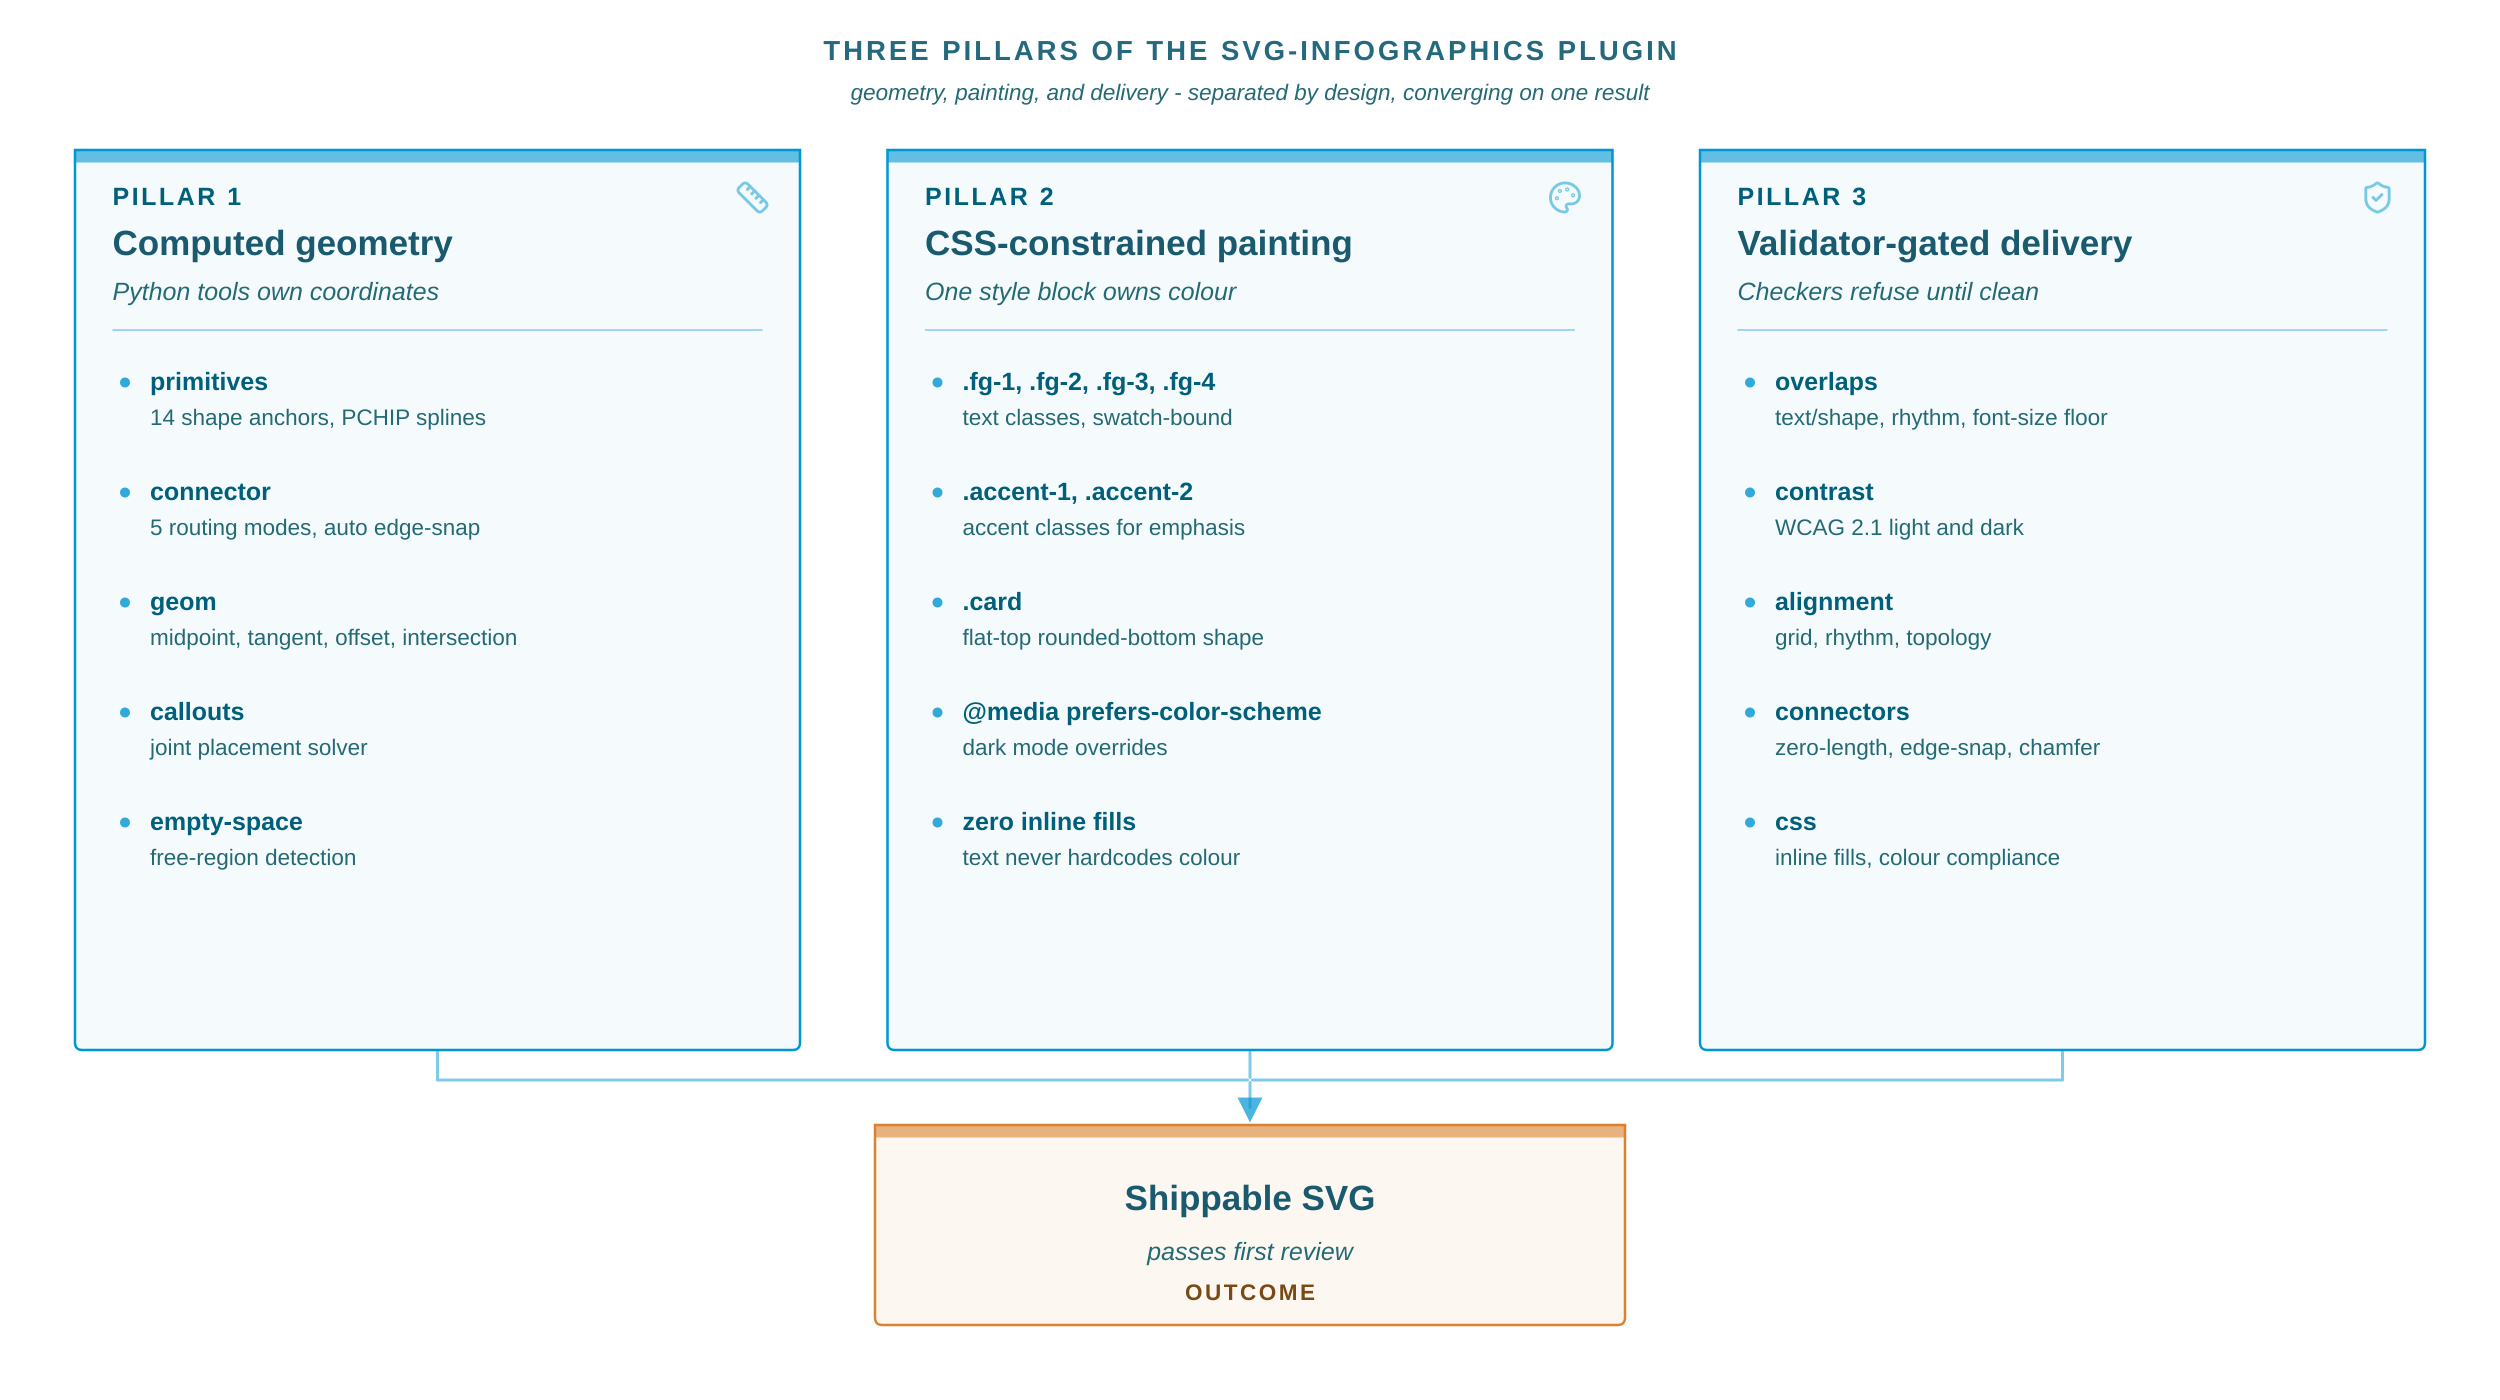
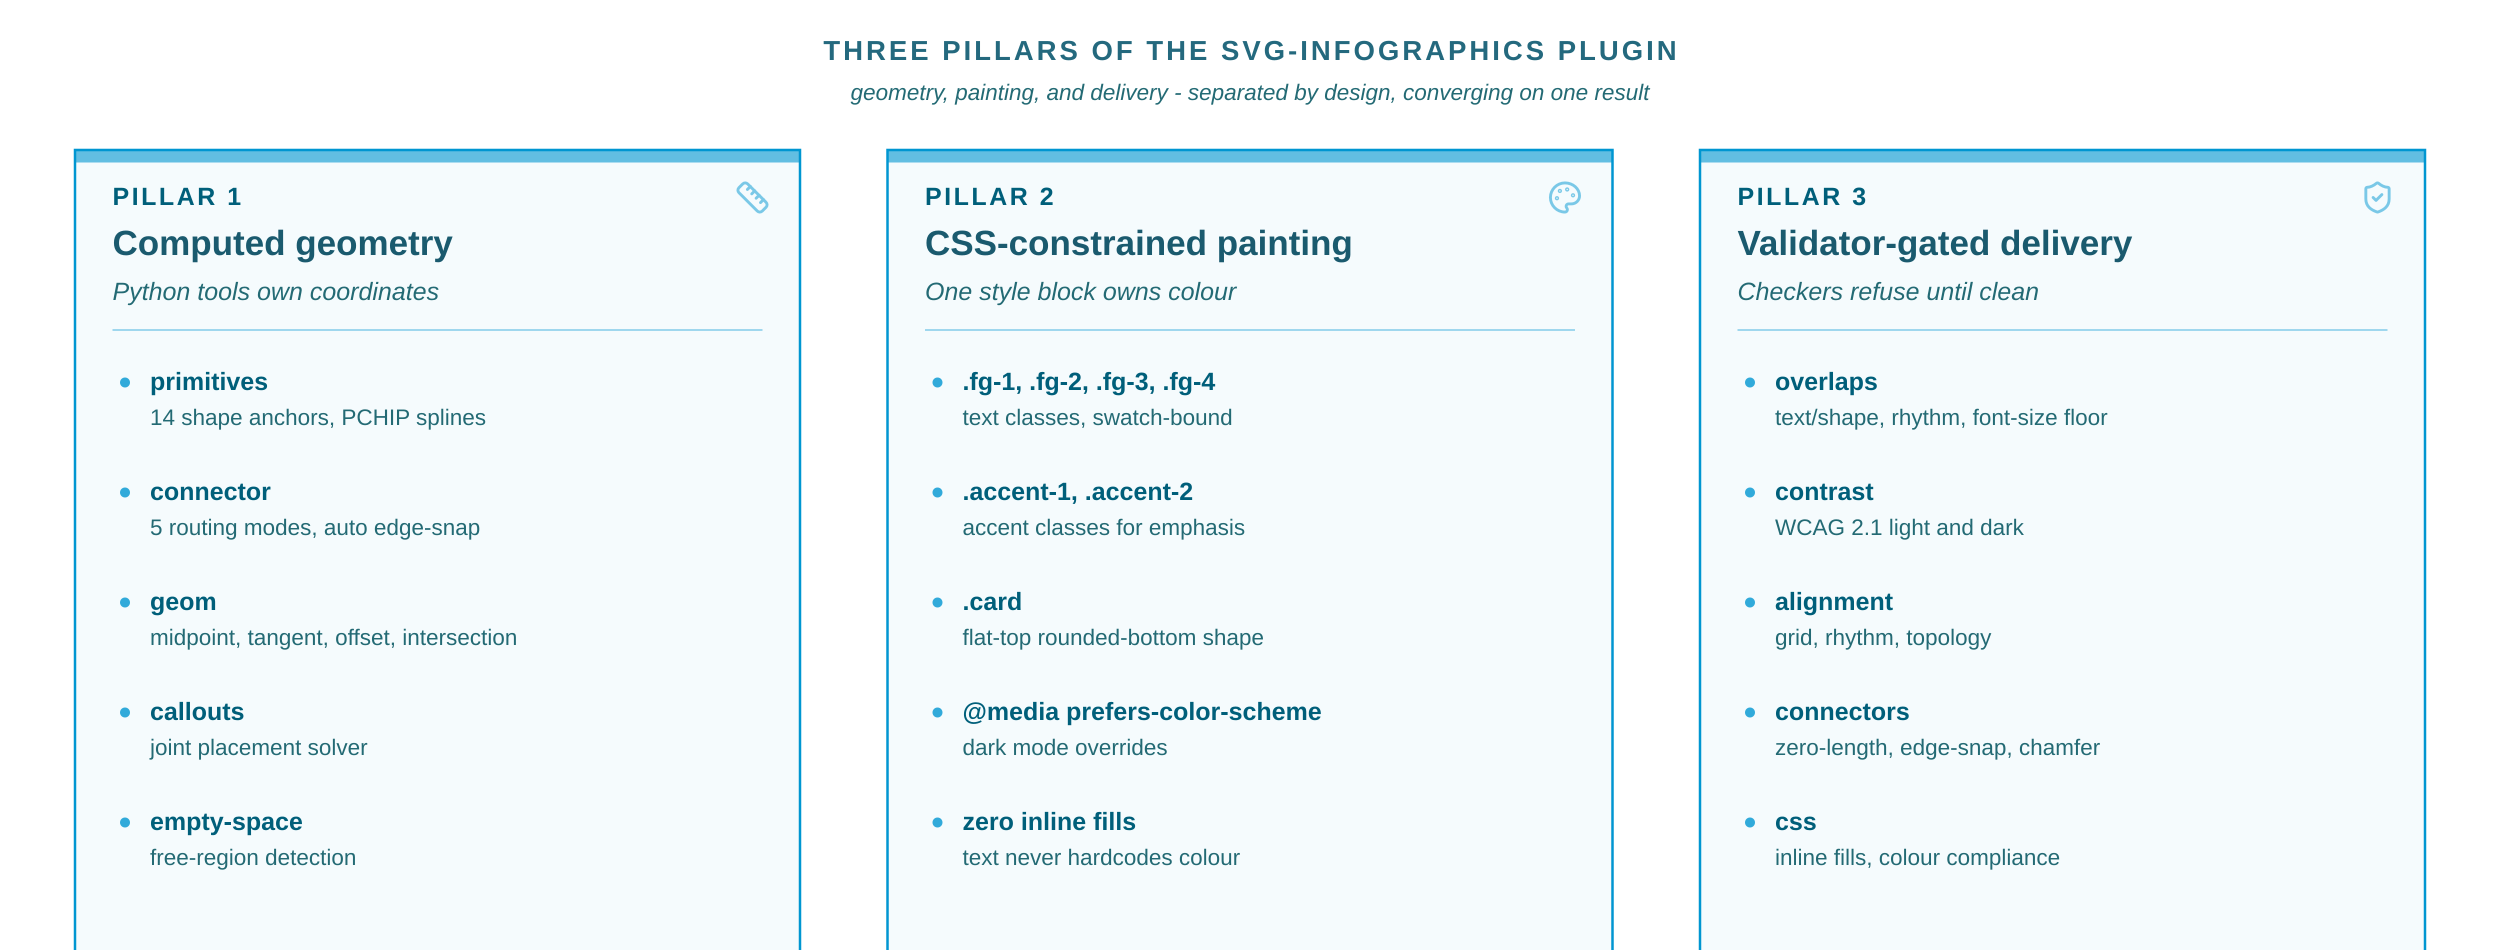
- <svg xmlns="http://www.w3.org/2000/svg" viewBox="0 0 1000 560">
+ <svg xmlns="http://www.w3.org/2000/svg" viewBox="0 0 1000 380">
  <style>
    .fg-1 { fill: #1a5a6e; }
    .fg-2 { fill: #24697e; }
    .fg-3 { fill: #236a74; }
    .fg-4 { fill: #2b7680; }
    .accent-1 { fill: #005f7a; }
    .accent-2 { fill: #7a4a15; }
    .on-fill { fill: #e0f2f7; }
    @media (prefers-color-scheme: dark) {
      .fg-1 { fill: #b8e4f0; }
      .fg-2 { fill: #8fd4e6; }
      .fg-3 { fill: #5aafc5; }
      .fg-4 { fill: #4099b3; }
      .accent-1 { fill: #5cc8e0; }
      .accent-2 { fill: #d4a04a; }
      .on-fill { fill: #e0f2f7; }
    }
  </style>
  <g id="background">
    <g id="guide-grid" display="none">
      <line x1="0" y1="0" x2="1000" y2="0" stroke="#da8230" stroke-width="0.5" />
      <line x1="500" y1="0" x2="500" y2="560" stroke="#da8230" stroke-width="0.5" />
      <line x1="0" y1="560" x2="1000" y2="560" stroke="#da8230" stroke-width="0.5" />
    </g>
  </g>
  <g id="nodes">
    <g id="pillar-1-card">
      <path d="M30,60 H320 V417 Q320,420 317,420 H33 Q30,420 30,417 Z" fill="#0096d1" fill-opacity="0.04" />
      <path d="M30,60 H320 V417 Q320,420 317,420 H33 Q30,420 30,417 Z" fill="none" stroke="#0096d1" stroke-width="1" />
      <rect x="30" y="60" width="290" height="5" fill="#0096d1" opacity="0.6" />
    </g>
    <g id="pillar-2-card">
      <path d="M355,60 H645 V417 Q645,420 642,420 H358 Q355,420 355,417 Z" fill="#0096d1" fill-opacity="0.04" />
      <path d="M355,60 H645 V417 Q645,420 642,420 H358 Q355,420 355,417 Z" fill="none" stroke="#0096d1" stroke-width="1" />
      <rect x="355" y="60" width="290" height="5" fill="#0096d1" opacity="0.6" />
    </g>
    <g id="pillar-3-card">
      <path d="M680,60 H970 V417 Q970,420 967,420 H683 Q680,420 680,417 Z" fill="#0096d1" fill-opacity="0.04" />
      <path d="M680,60 H970 V417 Q970,420 967,420 H683 Q680,420 680,417 Z" fill="none" stroke="#0096d1" stroke-width="1" />
      <rect x="680" y="60" width="290" height="5" fill="#0096d1" opacity="0.6" />
    </g>
    <g id="outcome-card">
      <path d="M350,450 H650 V527 Q650,530 647,530 H353 Q350,530 350,527 Z" fill="#da8230" fill-opacity="0.06" />
      <path d="M350,450 H650 V527 Q650,530 647,530 H353 Q350,530 350,527 Z" fill="none" stroke="#da8230" stroke-width="1" />
      <rect x="350" y="450" width="300" height="5" fill="#da8230" opacity="0.6" />
    </g>
  </g>
  <g id="connectors">
    <g class="manifold-connector" fill="none" stroke="#0096d1" stroke-width="1.2" opacity="0.5" stroke-linejoin="round" stroke-linecap="round">
      <path d="M175.00,421.00 L175.00,432.00 L499.00,432.00" />
      <path d="M500.00,421.00 L500.00,431.00" />
      <path d="M825.00,421.00 L825.00,432.00 L501.00,432.00" />
      <path d="M500.00,433.00 L500.00,443.00" />
    </g>
    <polygon points="500.00,449.00 505.00,439.00 495.00,439.00" fill="#0096d1" opacity="0.7" />
  </g>
  <g id="content">
    <text x="500" y="24" font-family="Segoe UI, Arial, sans-serif" font-size="11" font-weight="600" class="fg-2" text-anchor="middle" letter-spacing="1.2">THREE PILLARS OF THE SVG-INFOGRAPHICS PLUGIN</text>
    <text x="500" y="40" font-family="Segoe UI, Arial, sans-serif" font-size="9" font-style="italic" class="fg-3" text-anchor="middle">geometry, painting, and delivery - separated by design, converging on one result</text>
    <g id="pillar-1-content">
      <text x="45" y="82" font-family="Segoe UI, Arial, sans-serif" font-size="10" font-weight="700" class="accent-1" letter-spacing="1">PILLAR 1</text>
      <text x="45" y="102" font-family="Segoe UI, Arial, sans-serif" font-size="14" font-weight="700" class="fg-1">Computed geometry</text>
      <text x="45" y="120" font-family="Segoe UI, Arial, sans-serif" font-size="10" font-style="italic" class="fg-3">Python tools own coordinates</text>
      <line x1="45" y1="132" x2="305" y2="132" stroke="#0096d1" stroke-width="0.8" opacity="0.35" />
      <circle cx="50" cy="153" r="2" fill="#0096d1" opacity="0.8" />
      <text x="60" y="156" font-family="Segoe UI, Arial, sans-serif" font-size="10" font-weight="600" class="accent-1">primitives</text>
      <text x="60" y="170" font-family="Segoe UI, Arial, sans-serif" font-size="9" class="fg-3">14 shape anchors, PCHIP splines</text>
      <circle cx="50" cy="197" r="2" fill="#0096d1" opacity="0.8" />
      <text x="60" y="200" font-family="Segoe UI, Arial, sans-serif" font-size="10" font-weight="600" class="accent-1">connector</text>
      <text x="60" y="214" font-family="Segoe UI, Arial, sans-serif" font-size="9" class="fg-3">5 routing modes, auto edge-snap</text>
      <circle cx="50" cy="241" r="2" fill="#0096d1" opacity="0.8" />
      <text x="60" y="244" font-family="Segoe UI, Arial, sans-serif" font-size="10" font-weight="600" class="accent-1">geom</text>
      <text x="60" y="258" font-family="Segoe UI, Arial, sans-serif" font-size="9" class="fg-3">midpoint, tangent, offset, intersection</text>
      <circle cx="50" cy="285" r="2" fill="#0096d1" opacity="0.8" />
      <text x="60" y="288" font-family="Segoe UI, Arial, sans-serif" font-size="10" font-weight="600" class="accent-1">callouts</text>
      <text x="60" y="302" font-family="Segoe UI, Arial, sans-serif" font-size="9" class="fg-3">joint placement solver</text>
      <circle cx="50" cy="329" r="2" fill="#0096d1" opacity="0.8" />
      <text x="60" y="332" font-family="Segoe UI, Arial, sans-serif" font-size="10" font-weight="600" class="accent-1">empty-space</text>
      <text x="60" y="346" font-family="Segoe UI, Arial, sans-serif" font-size="9" class="fg-3">free-region detection</text>
      <g transform="translate(294, 72) scale(0.583)" fill="none" stroke="#0096d1" stroke-linecap="round" stroke-linejoin="round" stroke-width="2" opacity="0.5">
        <path d="M21.3 15.3a2.4 2.4 0 0 1 0 3.4l-2.6 2.6a2.4 2.4 0 0 1-3.4 0L2.7 8.7a2.41 2.41 0 0 1 0-3.4l2.6-2.6a2.41 2.41 0 0 1 3.4 0z" />
        <path d="m14.5 12.5 2-2" />
        <path d="m11.5 9.5 2-2" />
        <path d="m8.5 6.5 2-2" />
        <path d="m17.5 15.5 2-2" />
      </g>
    </g>
    <g id="pillar-2-content">
      <text x="370" y="82" font-family="Segoe UI, Arial, sans-serif" font-size="10" font-weight="700" class="accent-1" letter-spacing="1">PILLAR 2</text>
      <text x="370" y="102" font-family="Segoe UI, Arial, sans-serif" font-size="14" font-weight="700" class="fg-1">CSS-constrained painting</text>
      <text x="370" y="120" font-family="Segoe UI, Arial, sans-serif" font-size="10" font-style="italic" class="fg-3">One style block owns colour</text>
      <line x1="370" y1="132" x2="630" y2="132" stroke="#0096d1" stroke-width="0.8" opacity="0.35" />
      <circle cx="375" cy="153" r="2" fill="#0096d1" opacity="0.8" />
      <text x="385" y="156" font-family="Segoe UI, Arial, sans-serif" font-size="10" font-weight="600" class="accent-1">.fg-1, .fg-2, .fg-3, .fg-4</text>
      <text x="385" y="170" font-family="Segoe UI, Arial, sans-serif" font-size="9" class="fg-3">text classes, swatch-bound</text>
      <circle cx="375" cy="197" r="2" fill="#0096d1" opacity="0.8" />
      <text x="385" y="200" font-family="Segoe UI, Arial, sans-serif" font-size="10" font-weight="600" class="accent-1">.accent-1, .accent-2</text>
      <text x="385" y="214" font-family="Segoe UI, Arial, sans-serif" font-size="9" class="fg-3">accent classes for emphasis</text>
      <circle cx="375" cy="241" r="2" fill="#0096d1" opacity="0.8" />
      <text x="385" y="244" font-family="Segoe UI, Arial, sans-serif" font-size="10" font-weight="600" class="accent-1">.card</text>
      <text x="385" y="258" font-family="Segoe UI, Arial, sans-serif" font-size="9" class="fg-3">flat-top rounded-bottom shape</text>
      <circle cx="375" cy="285" r="2" fill="#0096d1" opacity="0.8" />
      <text x="385" y="288" font-family="Segoe UI, Arial, sans-serif" font-size="10" font-weight="600" class="accent-1">@media prefers-color-scheme</text>
      <text x="385" y="302" font-family="Segoe UI, Arial, sans-serif" font-size="9" class="fg-3">dark mode overrides</text>
      <circle cx="375" cy="329" r="2" fill="#0096d1" opacity="0.8" />
      <text x="385" y="332" font-family="Segoe UI, Arial, sans-serif" font-size="10" font-weight="600" class="accent-1">zero inline fills</text>
      <text x="385" y="346" font-family="Segoe UI, Arial, sans-serif" font-size="9" class="fg-3">text never hardcodes colour</text>
      <g transform="translate(619, 72) scale(0.583)" fill="none" stroke="#0096d1" stroke-linecap="round" stroke-linejoin="round" stroke-width="2" opacity="0.5">
        <circle cx="13.5" cy="6.5" r=".5" />
        <circle cx="17.5" cy="10.5" r=".5" />
        <circle cx="8.5" cy="7.5" r=".5" />
        <circle cx="6.5" cy="12.5" r=".5" />
        <path d="M12 2C6.5 2 2 6.5 2 12s4.5 10 10 10c.926 0 1.648-.746 1.648-1.688 0-.437-.18-.835-.437-1.125-.29-.289-.438-.652-.438-1.125a1.64 1.64 0 0 1 1.668-1.668h1.996c3.051 0 5.555-2.503 5.555-5.554C21.965 6.012 17.461 2 12 2z" />
      </g>
    </g>
    <g id="pillar-3-content">
      <text x="695" y="82" font-family="Segoe UI, Arial, sans-serif" font-size="10" font-weight="700" class="accent-1" letter-spacing="1">PILLAR 3</text>
      <text x="695" y="102" font-family="Segoe UI, Arial, sans-serif" font-size="14" font-weight="700" class="fg-1">Validator-gated delivery</text>
      <text x="695" y="120" font-family="Segoe UI, Arial, sans-serif" font-size="10" font-style="italic" class="fg-3">Checkers refuse until clean</text>
      <line x1="695" y1="132" x2="955" y2="132" stroke="#0096d1" stroke-width="0.8" opacity="0.35" />
      <circle cx="700" cy="153" r="2" fill="#0096d1" opacity="0.8" />
      <text x="710" y="156" font-family="Segoe UI, Arial, sans-serif" font-size="10" font-weight="600" class="accent-1">overlaps</text>
      <text x="710" y="170" font-family="Segoe UI, Arial, sans-serif" font-size="9" class="fg-3">text/shape, rhythm, font-size floor</text>
      <circle cx="700" cy="197" r="2" fill="#0096d1" opacity="0.8" />
      <text x="710" y="200" font-family="Segoe UI, Arial, sans-serif" font-size="10" font-weight="600" class="accent-1">contrast</text>
      <text x="710" y="214" font-family="Segoe UI, Arial, sans-serif" font-size="9" class="fg-3">WCAG 2.1 light and dark</text>
      <circle cx="700" cy="241" r="2" fill="#0096d1" opacity="0.8" />
      <text x="710" y="244" font-family="Segoe UI, Arial, sans-serif" font-size="10" font-weight="600" class="accent-1">alignment</text>
      <text x="710" y="258" font-family="Segoe UI, Arial, sans-serif" font-size="9" class="fg-3">grid, rhythm, topology</text>
      <circle cx="700" cy="285" r="2" fill="#0096d1" opacity="0.8" />
      <text x="710" y="288" font-family="Segoe UI, Arial, sans-serif" font-size="10" font-weight="600" class="accent-1">connectors</text>
      <text x="710" y="302" font-family="Segoe UI, Arial, sans-serif" font-size="9" class="fg-3">zero-length, edge-snap, chamfer</text>
      <circle cx="700" cy="329" r="2" fill="#0096d1" opacity="0.8" />
      <text x="710" y="332" font-family="Segoe UI, Arial, sans-serif" font-size="10" font-weight="600" class="accent-1">css</text>
      <text x="710" y="346" font-family="Segoe UI, Arial, sans-serif" font-size="9" class="fg-3">inline fills, colour compliance</text>
      <g transform="translate(944, 72) scale(0.583)" fill="none" stroke="#0096d1" stroke-linecap="round" stroke-linejoin="round" stroke-width="2" opacity="0.5">
        <path d="M20 13c0 5-3.5 7.5-7.66 8.95a1 1 0 0 1-.67-.01C7.5 20.5 4 18 4 13V6a1 1 0 0 1 1-1c2 0 4.5-1.2 6.24-2.72a1.17 1.17 0 0 1 1.52 0C14.51 3.81 17 5 19 5a1 1 0 0 1 1 1z" />
        <path d="m9 12 2 2 4-4" />
      </g>
    </g>
    <g id="outcome-content">
      <text x="500" y="484" font-family="Segoe UI, Arial, sans-serif" font-size="14" font-weight="700" class="fg-1" text-anchor="middle">Shippable SVG</text>
      <text x="500" y="504" font-family="Segoe UI, Arial, sans-serif" font-size="10" font-style="italic" class="fg-3" text-anchor="middle">passes first review</text>
      <text x="500" y="520" font-family="Segoe UI, Arial, sans-serif" font-size="9" font-weight="600" class="accent-2" text-anchor="middle" letter-spacing="1">OUTCOME</text>
    </g>
  </g>
  <g id="callouts">
  </g>
</svg>
